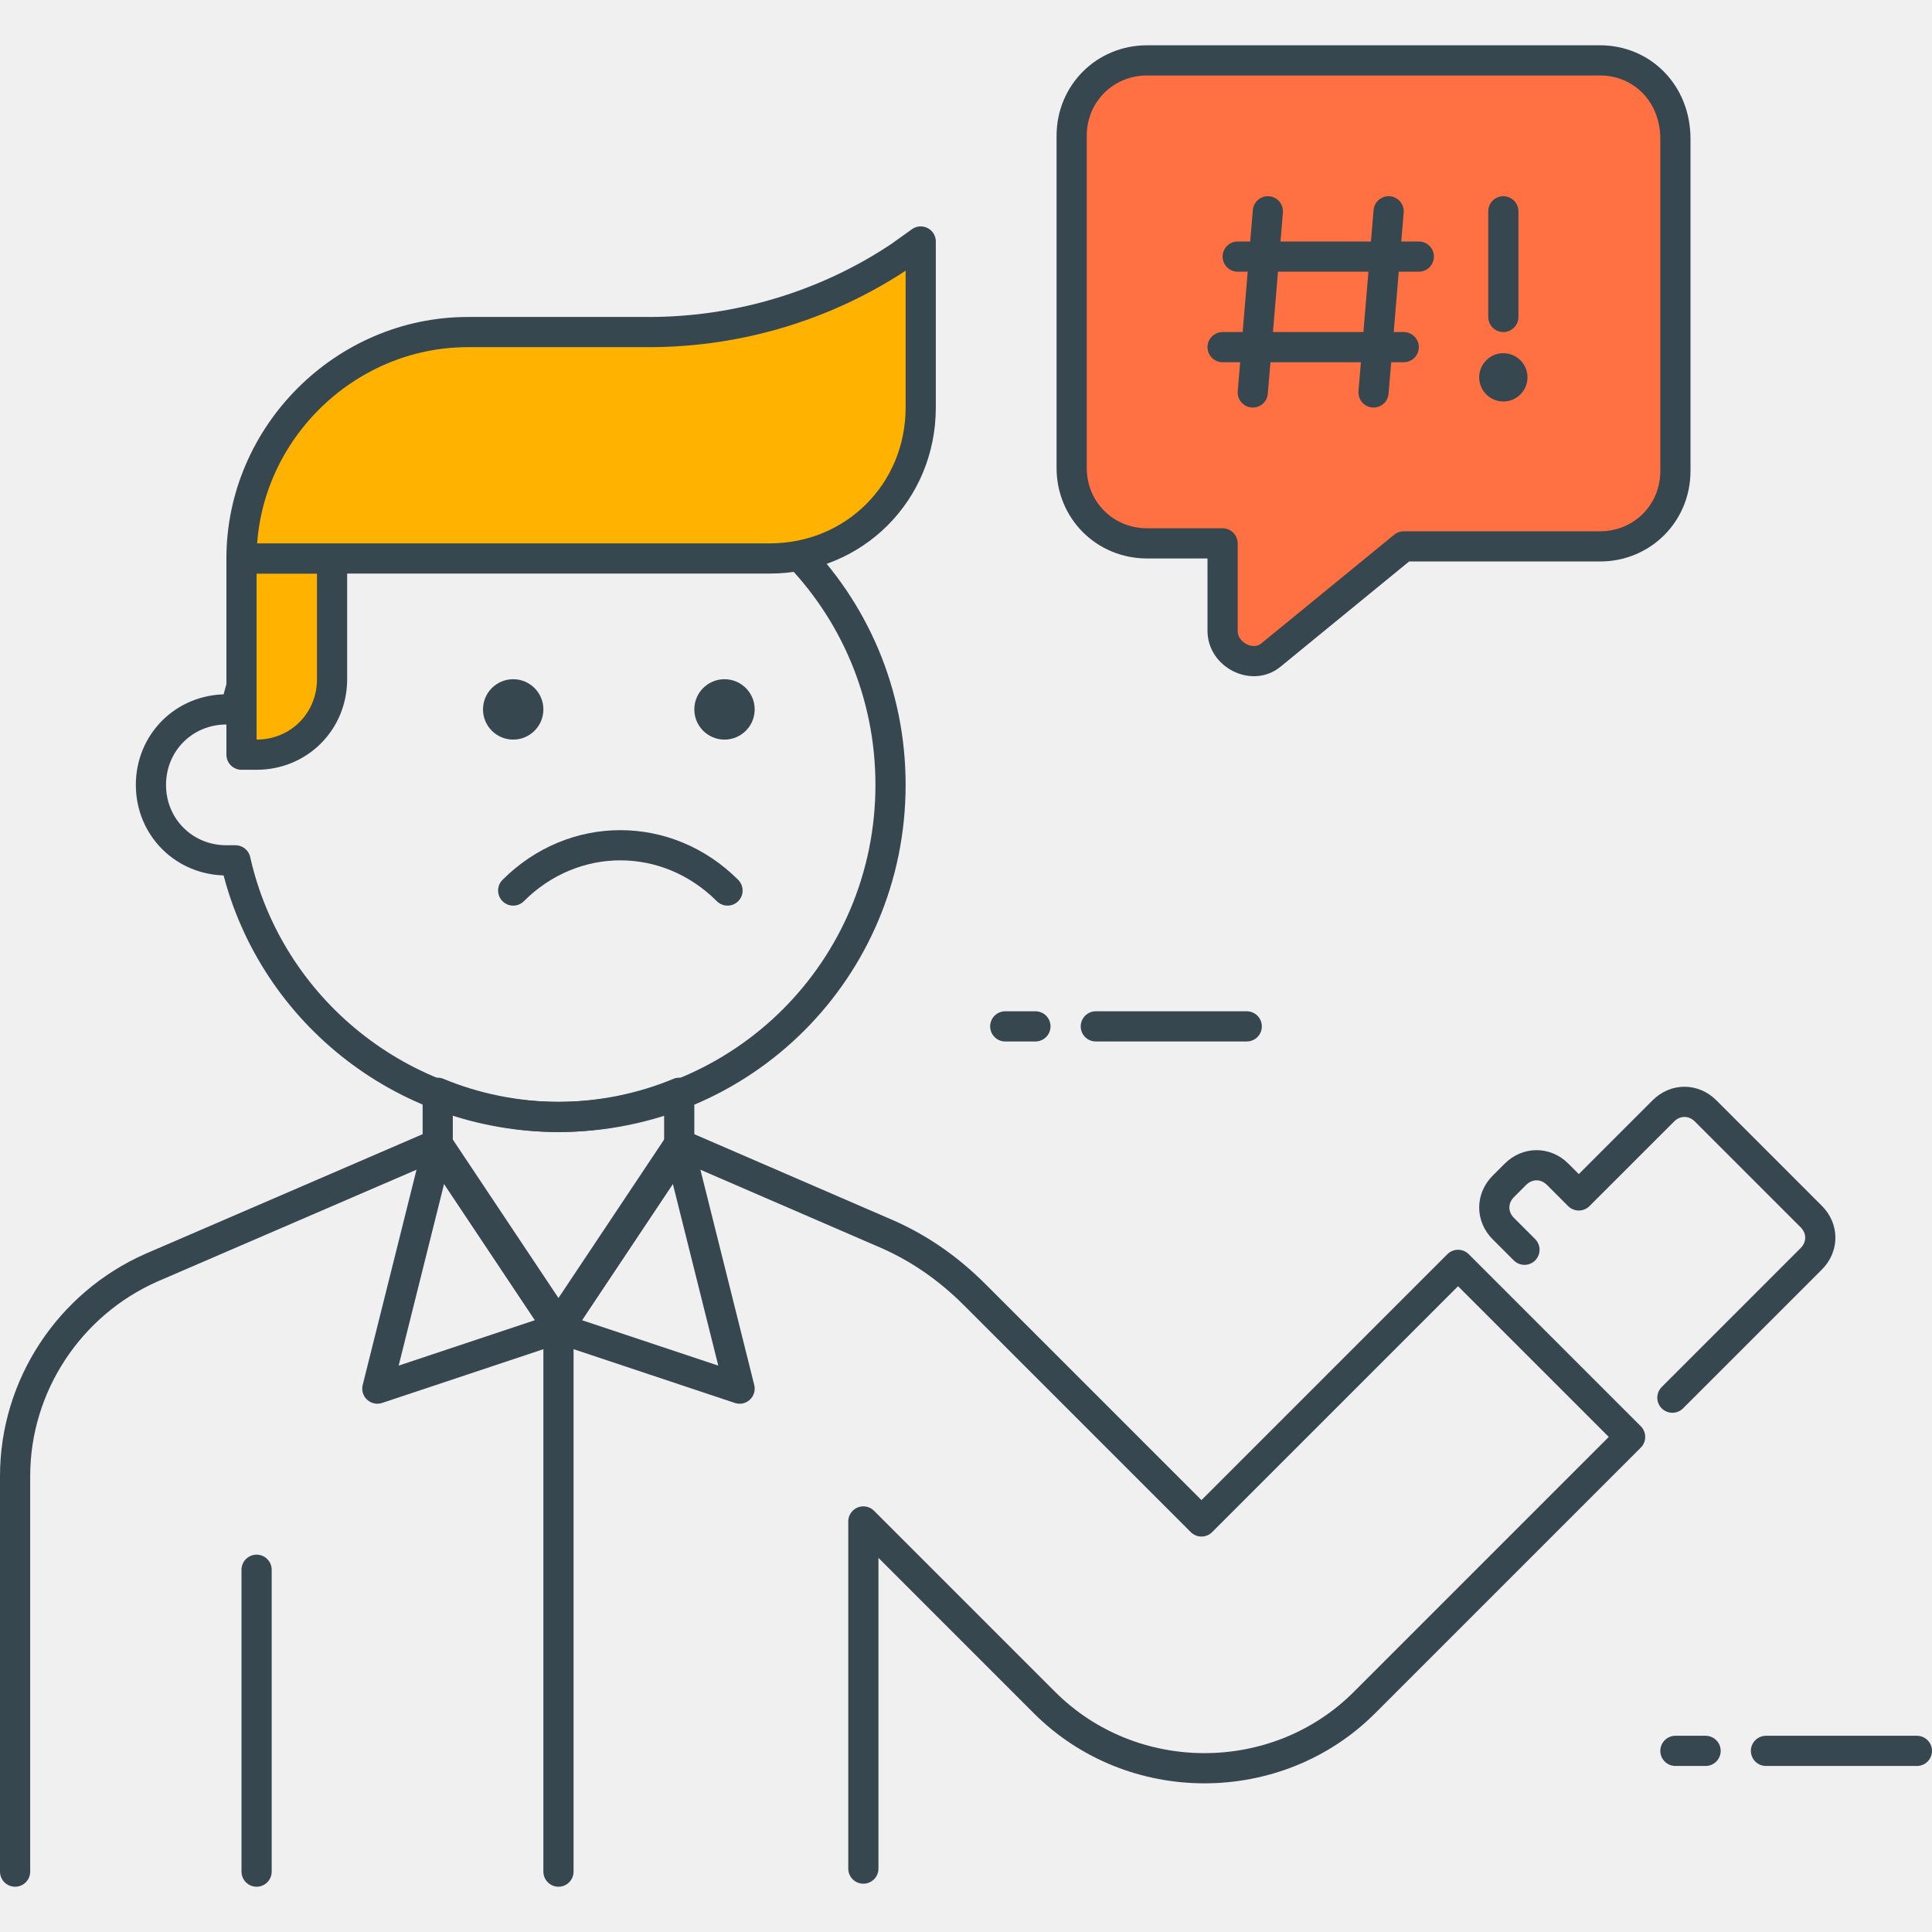
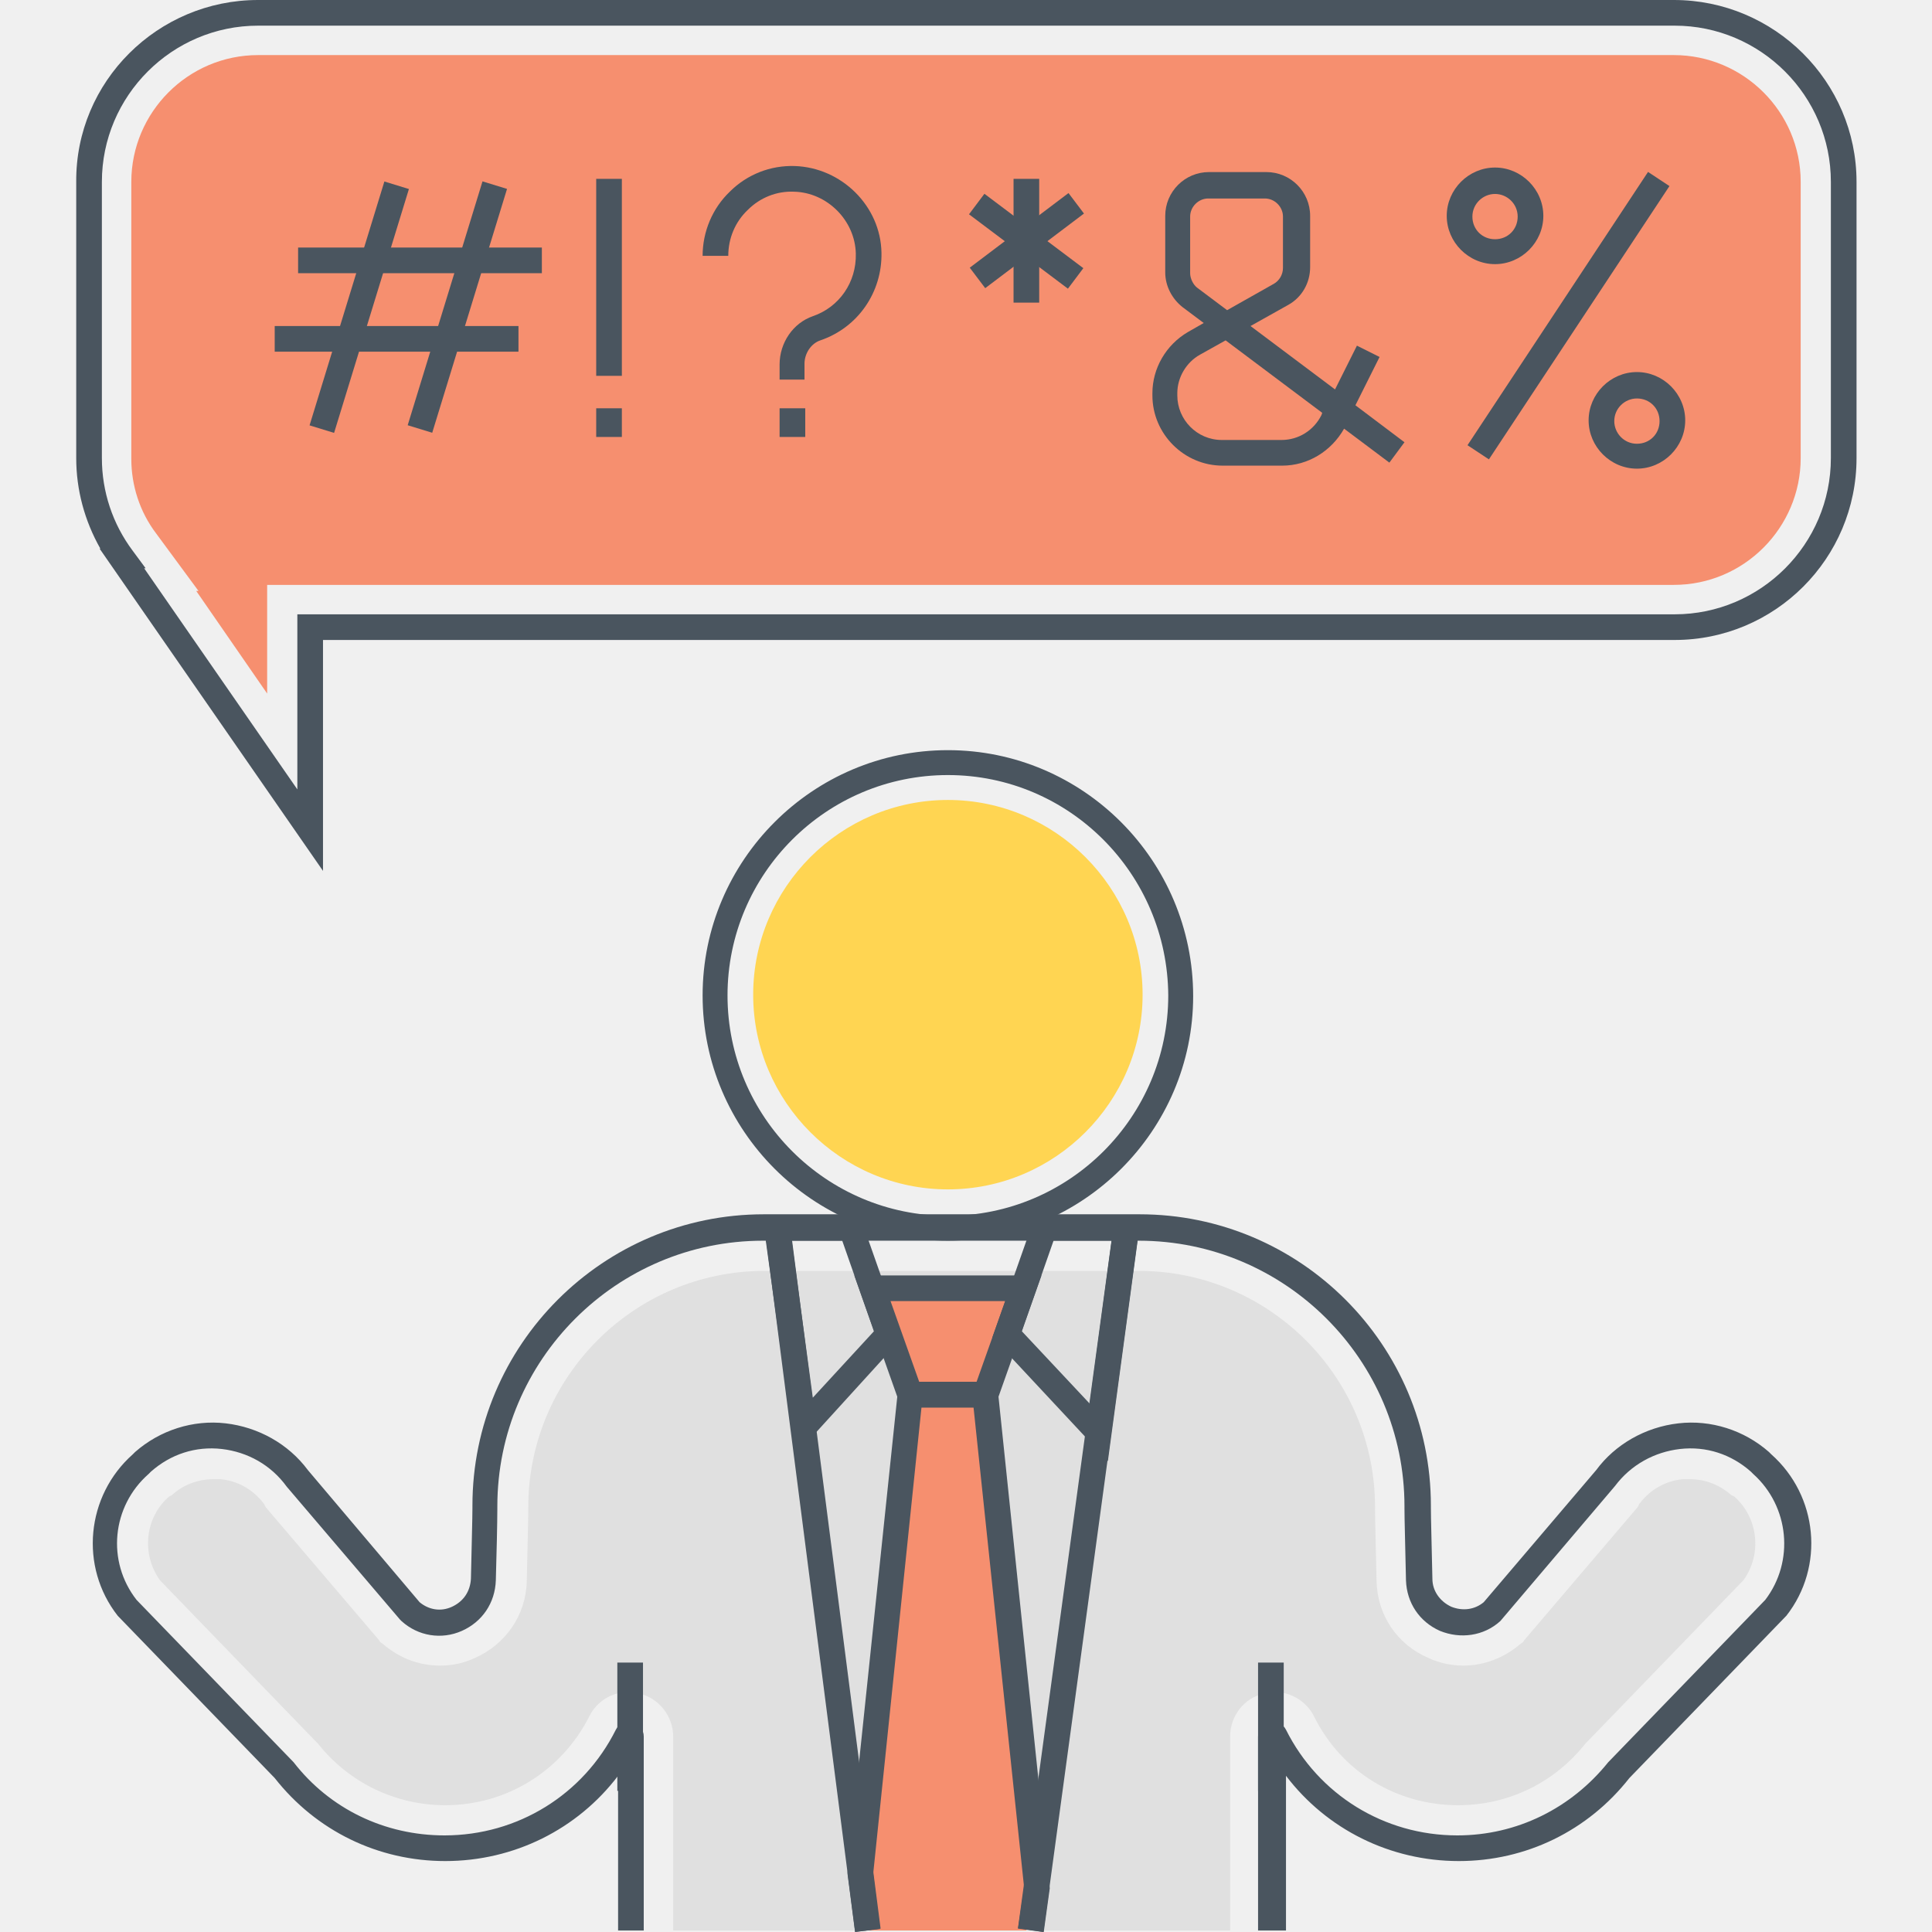
- <svg xmlns="http://www.w3.org/2000/svg" version="1.1" id="Icon_Set" x="0px" y="0px" viewBox="0 0 64 64" style="enable-background:new 0 0 64 64;" xml:space="preserve">
-   <style type="text/css">
- 	.st0{fill:none;stroke:#37474F;stroke-linecap:round;stroke-linejoin:round;stroke-miterlimit:10;}
- 	.st1{fill:#FFB300;stroke:#37474F;stroke-linecap:round;stroke-linejoin:round;stroke-miterlimit:10;}
- 	.st2{fill:#90CAF9;stroke:#37474F;stroke-linecap:round;stroke-linejoin:round;stroke-miterlimit:10;}
- 	.st3{fill:#FFFFFF;stroke:#37474F;stroke-linecap:round;stroke-linejoin:round;stroke-miterlimit:10;}
- 	.st4{fill:#FF7043;stroke:#37474F;stroke-linecap:round;stroke-linejoin:round;stroke-miterlimit:10;}
- 	.st5{fill:#9CCC65;stroke:#37474F;stroke-linecap:round;stroke-linejoin:round;stroke-miterlimit:10;}
- 	.st6{fill:#37474F;}
- 	.st7{fill:#37474F;stroke:#37474F;stroke-linecap:round;stroke-linejoin:round;stroke-miterlimit:10;}
- 	.st8{fill:none;stroke:#37474F;stroke-linecap:square;stroke-linejoin:round;stroke-miterlimit:10;}
- </style>
-   <g id="Complain">
+ <svg xmlns="http://www.w3.org/2000/svg" version="1.1" id="Layer_1" x="0px" y="0px" width="256px" height="256px" viewBox="0 0 256 256" enable-background="new 0 0 256 256" xml:space="preserve">
+   <g>
+     <g>
+       <path fill="#E0E0E0" d="M89.2,255.8v-25.7c0-2.7-1.9-5.1-4.5-5.7c-0.5-0.1-0.9-0.2-1.4-0.2c-2.2,0-4.2,1.2-5.2,3.2    c-3.7,7.3-11,11.8-19.1,11.8c-6.6,0-12.8-3-16.9-8.2l-0.2-0.2l-0.2-0.2l-20.5-21.2c-2.5-3.5-2-8.3,1.2-11.1l0.2-0.1l0.2-0.1    c1.5-1.4,3.5-2.1,5.5-2.1c0.3,0,0.6,0,0.9,0c2.3,0.2,4.4,1.4,5.8,3.3l0.1,0.2l0.1,0.2l15,17.6l0.2,0.3l0.3,0.2    c2.2,1.9,4.8,2.9,7.6,2.9c1.6,0,3.1-0.3,4.6-1c4.1-1.8,6.8-5.7,6.9-10.2c0.1-4.8,0.2-8.1,0.2-9.5l0-0.3c0-17.2,14-31.3,31.3-31.3    H126h24.9c17.2,0,31.3,14,31.3,31.3l0,0.3c0,1.5,0.1,4.6,0.2,9.5c0.1,4.5,2.7,8.4,6.9,10.2c1.5,0.7,3.1,1,4.6,1    c2.7,0,5.4-1,7.6-2.9l0.3-0.2l0.2-0.3l15-17.6l0.1-0.2l0.1-0.2c1.4-1.9,3.5-3.1,5.8-3.3c0.3,0,0.6,0,0.9,0c2,0,3.9,0.7,5.5,2.1    l0.2,0.1l0.2,0.1c3.2,2.8,3.7,7.7,1.2,11.1l-20.5,21.2l-0.2,0.2l-0.2,0.2c-4.1,5.2-10.2,8.2-16.9,8.2c-8.2,0-15.5-4.5-19.1-11.8    c-1-2-3.1-3.2-5.2-3.2c-0.5,0-0.9,0.1-1.4,0.2c-2.7,0.6-4.5,3-4.5,5.7v25.7H89.2z" />
+     </g>
+     <g>
+       <path fill="#F68F6F" d="M26,78.3l0.3,0l-5.6-7.6c-2.2-2.9-3.3-6.4-3.3-9.9V24.1c0-9.2,7.5-16.8,16.8-16.8h187.6    c9.2,0,16.8,7.5,16.8,16.8v36.6c0,9.2-7.5,16.8-16.8,16.8H35.4v14.4L26,78.3z" />
+     </g>
    <g>
      <g>
-         <line class="st0" x1="63.5" y1="58" x2="58.5" y2="58" />
-         <line class="st0" x1="56.5" y1="58" x2="55.5" y2="58" />
+         <polygon fill="#F68F6F" points="137.1,247.6 130.5,184.8 133.4,176.8 135.5,170.7 115.6,170.7 117.8,176.8 120.6,184.8      114,246.7 103.4,165.9 115.2,255.8 136,255.8 148.4,168.9    " />
+       </g>
+     </g>
+     <g>
+       <path fill="#4A555F" d="M125.6,164.4c-17.9,0-32.5-14.6-32.5-32.5s14.6-32.5,32.5-32.5s32.5,14.6,32.5,32.6    C158.1,149.8,143.5,164.4,125.6,164.4z M125.6,102.7c-16.1,0-29.2,13.1-29.2,29.2s13.1,29.2,29.2,29.2s29.2-13.1,29.2-29.2    C154.7,115.8,141.7,102.7,125.6,102.7z" />
+     </g>
+     <g>
+       <path fill="#FFD552" d="M125.6,157.6c-14.2,0-25.8-11.6-25.8-25.8s11.6-25.8,25.8-25.8c14.2,0,25.8,11.6,25.8,25.8    S139.8,157.6,125.6,157.6L125.6,157.6z" />
+     </g>
+     <g>
+       <path fill="#4A555F" d="M131.8,186.5h-12.4l-6.2-17.5H138L131.8,186.5z M121.8,183.1h7.6l3.8-10.7H118L121.8,183.1z" />
+     </g>
+     <g>
+       <polygon fill="#4A555F" points="138.3,256 134.9,255.5 135.7,250.1 129,186.5 122.1,186.5 115.7,248.3 116.6,255.6 113.3,256     112.3,248.3 112.3,248.1 119.1,183.1 132.1,183.1 139.1,250.2   " />
+     </g>
+     <g>
+       <path fill="#4A555F" d="M105.4,192.8L101,161l12.9,0l5.7,16.2L105.4,192.8z M104.9,164.4l2.8,20.8l8.1-8.8l-4.2-12L104.9,164.4z" />
+     </g>
+     <g>
+       <path fill="#4A555F" d="M146.8,193.6l-15.3-16.4l5.7-16.2l14,0L146.8,193.6z M135.4,176.4l9,9.6l2.9-21.6l-7.7,0L135.4,176.4z" />
+     </g>
+     <g>
+       <rect x="62.1" y="207.5" transform="matrix(0.1276 0.9918 -0.9918 0.1276 302.5904 74.4539)" fill="#4A555F" width="93.8" height="3.4" />
+     </g>
+     <g>
+       <rect x="141.2" y="162.3" transform="matrix(0.9909 0.1348 -0.1348 0.9909 29.502 -17.3545)" fill="#4A555F" width="3.4" height="93.9" />
+     </g>
+     <g>
+       <path fill="#4A555F" d="M106.7,50.3h-3.4v-2c0-2.9,1.8-5.5,4.4-6.4c3.5-1.2,5.8-4.5,5.7-8.3c-0.1-4.4-3.8-8.1-8.2-8.2    c-2.3-0.1-4.5,0.8-6.1,2.4c-1.7,1.6-2.6,3.8-2.6,6.1h-3.4c0-3.2,1.3-6.3,3.6-8.5c2.3-2.3,5.4-3.5,8.6-3.4    c6.2,0.2,11.4,5.3,11.5,11.5c0.1,5.2-3.1,9.9-8.1,11.6c-1.2,0.4-2.1,1.7-2.1,3.1V50.3z" />
+     </g>
+     <g>
+       <g>
+         <rect x="79" y="23.7" fill="#4A555F" width="3.4" height="26.1" />
      </g>
      <g>
-         <line class="st0" x1="41.3" y1="34" x2="36.3" y2="34" />
-         <line class="st0" x1="34.3" y1="34" x2="33.3" y2="34" />
+         <rect x="79" y="54.1" fill="#4A555F" width="3.4" height="3.8" />
      </g>
      <g>
-         <g>
-           <path class="st0" d="M18.5,15c-5.2,0-9.6,3.6-10.7,8.5c-0.1,0-0.2,0-0.3,0C6.1,23.5,5,24.6,5,26c0,1.4,1.1,2.5,2.5,2.5      c0.1,0,0.2,0,0.3,0c1.1,4.9,5.5,8.5,10.7,8.5c6.1,0,11-4.9,11-11S24.6,15,18.5,15z" />
-           <path class="st1" d="M8.5,25H8v-6.5h3v4C11,23.9,9.9,25,8.5,25z" />
-           <g>
-             <circle class="st6" cx="24" cy="23.5" r="1" />
-             <circle class="st6" cx="17" cy="23.5" r="1" />
-           </g>
-           <path class="st0" d="M17,29.5c2-2,5.1-2,7.1,0" />
-           <path class="st1" d="M25.5,18.5H8v0c0-4.1,3.4-7.5,7.5-7.5h6c3,0,5.9-0.9,8.3-2.5L30.5,8v5.5C30.5,16.3,28.3,18.5,25.5,18.5z" />
-         </g>
-         <g>
-           <line class="st0" x1="8.5" y1="62" x2="8.5" y2="52" />
-           <g>
-             <polygon class="st0" points="12.5,46 18.5,44 14.5,38      " />
-             <polygon class="st0" points="22.5,38 18.5,44 24.5,46      " />
-           </g>
-           <path class="st0" d="M18.5,37c-1.4,0-2.8-0.3-4-0.8V38l4,6l4-6v-1.8C21.3,36.7,19.9,37,18.5,37z" />
-           <line class="st0" x1="18.5" y1="62" x2="18.5" y2="44" />
-           <path class="st0" d="M55.4,46.3l4.6-4.6c0.4-0.4,0.4-1,0-1.4l-3.5-3.5c-0.4-0.4-1-0.4-1.4,0l-2.8,2.8l-0.7-0.7      c-0.4-0.4-1-0.4-1.4,0l-0.4,0.4c-0.4,0.4-0.4,1,0,1.4l0.7,0.7" />
-           <g>
-             <path class="st0" d="M0.5,62V48.9c0-3,1.8-5.7,4.5-6.9l9.5-4.1l4,6l4-6l6.7,2.9c1.2,0.5,2.2,1.2,3.1,2.1l7.5,7.5l8.5-8.5       l5.7,5.7l-8.8,8.8c-2.9,2.9-7.7,2.9-10.6,0l-6-6l0,11.5" />
-           </g>
-         </g>
+         <rect x="103.3" y="54.1" fill="#4A555F" width="3.4" height="3.8" />
+       </g>
+     </g>
+     <g>
+       <path fill="#4A555F" d="M170.1,255.8h-3.4v-25.7c0-0.9,0.6-1.7,1.5-1.9c0.9-0.2,1.8,0.2,2.2,1c4.3,8.6,13,14,22.7,14    c7.9,0,15.1-3.6,20-9.7l0.1-0.1l20.7-21.4c3.9-5.1,3.2-12.4-1.6-16.7l-0.3-0.3c-2.6-2.3-5.9-3.4-9.4-3c-3.4,0.4-6.5,2.1-8.6,4.9    l-15.2,17.9c-2.2,2-5.3,2.4-8,1.3c-2.7-1.2-4.4-3.7-4.5-6.7c-0.1-4.9-0.2-8-0.2-9.5l0-0.3c0-19.4-15.8-35.2-35.2-35.2h-49.8    c-19.4,0-35.2,15.8-35.2,35.2l0,0.3c0,1.8-0.1,6.1-0.2,9.5c-0.1,3-1.8,5.5-4.5,6.7c-2.7,1.2-5.8,0.7-8-1.3l-0.2-0.2l-15-17.6    c-2.1-2.9-5.2-4.6-8.6-5c-3.5-0.4-6.8,0.7-9.4,3l-0.3,0.3c-4.9,4.3-5.6,11.6-1.6,16.7l20.8,21.5c4.8,6.2,12.1,9.7,20,9.7    c9.7,0,18.4-5.4,22.7-14c0.4-0.8,1.3-1.2,2.2-1c0.9,0.2,1.5,1,1.5,1.9v25.7h-3.4v-20.5c-5.4,7.1-13.8,11.3-22.9,11.3    c-8.9,0-17.1-4-22.6-11l-20.8-21.5c-5.1-6.5-4.2-15.9,2-21.4l0.3-0.3c3.3-2.9,7.7-4.3,12-3.8c4.3,0.5,8.3,2.7,10.9,6.2l14.8,17.5    c1.2,1,2.8,1.3,4.3,0.6c1.5-0.7,2.4-2,2.5-3.7c0.1-4.7,0.2-8,0.2-9.4l0-0.3c0-21.3,17.3-38.6,38.6-38.6h49.8    c21.3,0,38.6,17.3,38.6,38.6l0,0.3c0,1.4,0.1,4.6,0.2,9.4c0,1.6,1,3,2.5,3.7c1.5,0.6,3.1,0.4,4.3-0.6l14.9-17.5    c2.5-3.4,6.5-5.7,10.9-6.2c4.3-0.5,8.7,0.9,12,3.8l0.3,0.3c6.2,5.5,7.1,14.9,2,21.4l-0.1,0.1l-20.7,21.4c-5.5,7-13.7,11-22.6,11    c-9.1,0-17.5-4.2-22.9-11.3V255.8z" />
+     </g>
+     <g>
+       <path fill="#4A555F" d="M42.8,115.4L13.2,72.7l0.1,0c-2.1-3.7-3.2-7.8-3.2-12V24.1C10,10.8,20.9,0,34.2,0h187.6    C235.1,0,246,10.8,246,24.1v36.6c0,13.3-10.8,24.1-24.1,24.1H42.8V115.4z M19.1,75.3l20.3,29.3V81.4h182.5    c11.4,0,20.7-9.3,20.7-20.7V24.1c0-11.4-9.3-20.7-20.7-20.7H34.2c-11.4,0-20.7,9.3-20.7,20.7v36.6c0,4.4,1.4,8.7,4.1,12.3l1.7,2.3    L19.1,75.3z" />
+     </g>
+     <g>
+       <rect x="134.3" y="23.7" fill="#4A555F" width="3.4" height="16.4" />
+     </g>
+     <g>
+       <rect x="134.3" y="23.7" transform="matrix(0.6029 0.7978 -0.7978 0.6029 79.5199 -95.8509)" fill="#4A555F" width="3.4" height="16.4" />
+     </g>
+     <g>
+       <rect x="127.8" y="30.3" transform="matrix(0.7992 0.601 -0.601 0.7992 46.5138 -75.3465)" fill="#4A555F" width="16.4" height="3.4" />
+     </g>
+     <g>
+       <rect x="45.9" y="23.8" transform="matrix(0.956 0.2933 -0.2933 0.956 14.0324 -12.1652)" fill="#4A555F" width="3.4" height="33.8" />
+     </g>
+     <g>
+       <rect x="58.9" y="23.8" transform="matrix(0.956 0.2933 -0.2933 0.956 14.6067 -15.995)" fill="#4A555F" width="3.4" height="33.8" />
+     </g>
+     <g>
+       <rect x="39.5" y="32.8" fill="#4A555F" width="32.3" height="3.4" />
+     </g>
+     <g>
+       <rect x="36.4" y="43.2" fill="#4A555F" width="32.3" height="3.4" />
+     </g>
+     <g>
+       <path fill="#4A555F" d="M169.9,61.7H162c-5.1,0-9.3-4.2-9.3-9.3v-0.3c0-3.3,1.8-6.4,4.7-8.1l2.1-1.2l-2.8-2.1    c-1.4-1.1-2.3-2.8-2.3-4.6v-7.5c0-3.2,2.6-5.8,5.8-5.8h7.6c3.2,0,5.8,2.6,5.8,5.8v6.8c0,2.1-1.1,4-2.9,5l-5,2.8l11.2,8.4l2.9-5.8    l3,1.5l-3.2,6.4l6.5,4.9l-2,2.7l-6-4.5C176.4,59.8,173.3,61.7,169.9,61.7z M162.4,45.1l-3.4,1.9c-1.8,1-3,3-3,5.1v0.3    c0,3.2,2.6,5.9,5.9,5.9h7.9c2.3,0,4.3-1.3,5.3-3.3l0.1-0.3L162.4,45.1z M160.1,26.3c-1.3,0-2.4,1.1-2.4,2.4v7.5    c0,0.7,0.4,1.5,0.9,1.9l4,3l6.2-3.5c0.7-0.4,1.2-1.2,1.2-2.1v-6.8c0-1.3-1.1-2.4-2.4-2.4H160.1z" />
+     </g>
+     <g>
+       <g>
+         <rect x="206.1" y="20.1" transform="matrix(0.8344 0.5512 -0.5512 0.8344 57.4826 -107.5924)" fill="#4A555F" width="3.4" height="43.4" />
      </g>
      <g>
-         <path class="st4" d="M53,2H38c-1.4,0-2.5,1.1-2.5,2.5v11c0,1.4,1.1,2.5,2.5,2.5h2.5v2.9c0,0.8,1,1.3,1.6,0.8l4.4-3.6H53     c1.4,0,2.5-1.1,2.5-2.5v-11C55.5,3.1,54.4,2,53,2z" />
-         <g>
-           <line class="st0" x1="42" y1="7" x2="41.5" y2="13" />
-           <line class="st0" x1="46" y1="7" x2="45.5" y2="13" />
-           <line class="st0" x1="49.8" y1="7" x2="49.8" y2="10.5" />
-           <line class="st0" x1="47" y1="8.5" x2="41" y2="8.5" />
-           <line class="st0" x1="46.5" y1="11.5" x2="40.5" y2="11.5" />
-           <circle class="st6" cx="49.8" cy="12.5" r="0.8" />
-         </g>
+         <path fill="#4A555F" d="M198.1,35c-3.5,0-6.4-2.9-6.4-6.4s2.9-6.4,6.4-6.4s6.4,2.9,6.4,6.4S201.6,35,198.1,35z M198.1,25.7     c-1.6,0-3,1.3-3,3s1.3,3,3,3s3-1.3,3-3S199.7,25.7,198.1,25.7z" />
      </g>
+       <g>
+         <path fill="#4A555F" d="M216.9,62.1c-3.5,0-6.4-2.9-6.4-6.4c0-3.5,2.9-6.4,6.4-6.4s6.4,2.9,6.4,6.4     C223.3,59.2,220.4,62.1,216.9,62.1z M216.9,52.8c-1.6,0-3,1.3-3,3c0,1.6,1.3,3,3,3s3-1.3,3-3C219.9,54.1,218.6,52.8,216.9,52.8z" />
+       </g>
+     </g>
+     <g>
+       <rect x="81.8" y="220.3" fill="#4A555F" width="3.4" height="17" />
+     </g>
+     <g>
+       <rect x="166.7" y="220.3" fill="#4A555F" width="3.4" height="17" />
    </g>
  </g>
</svg>
